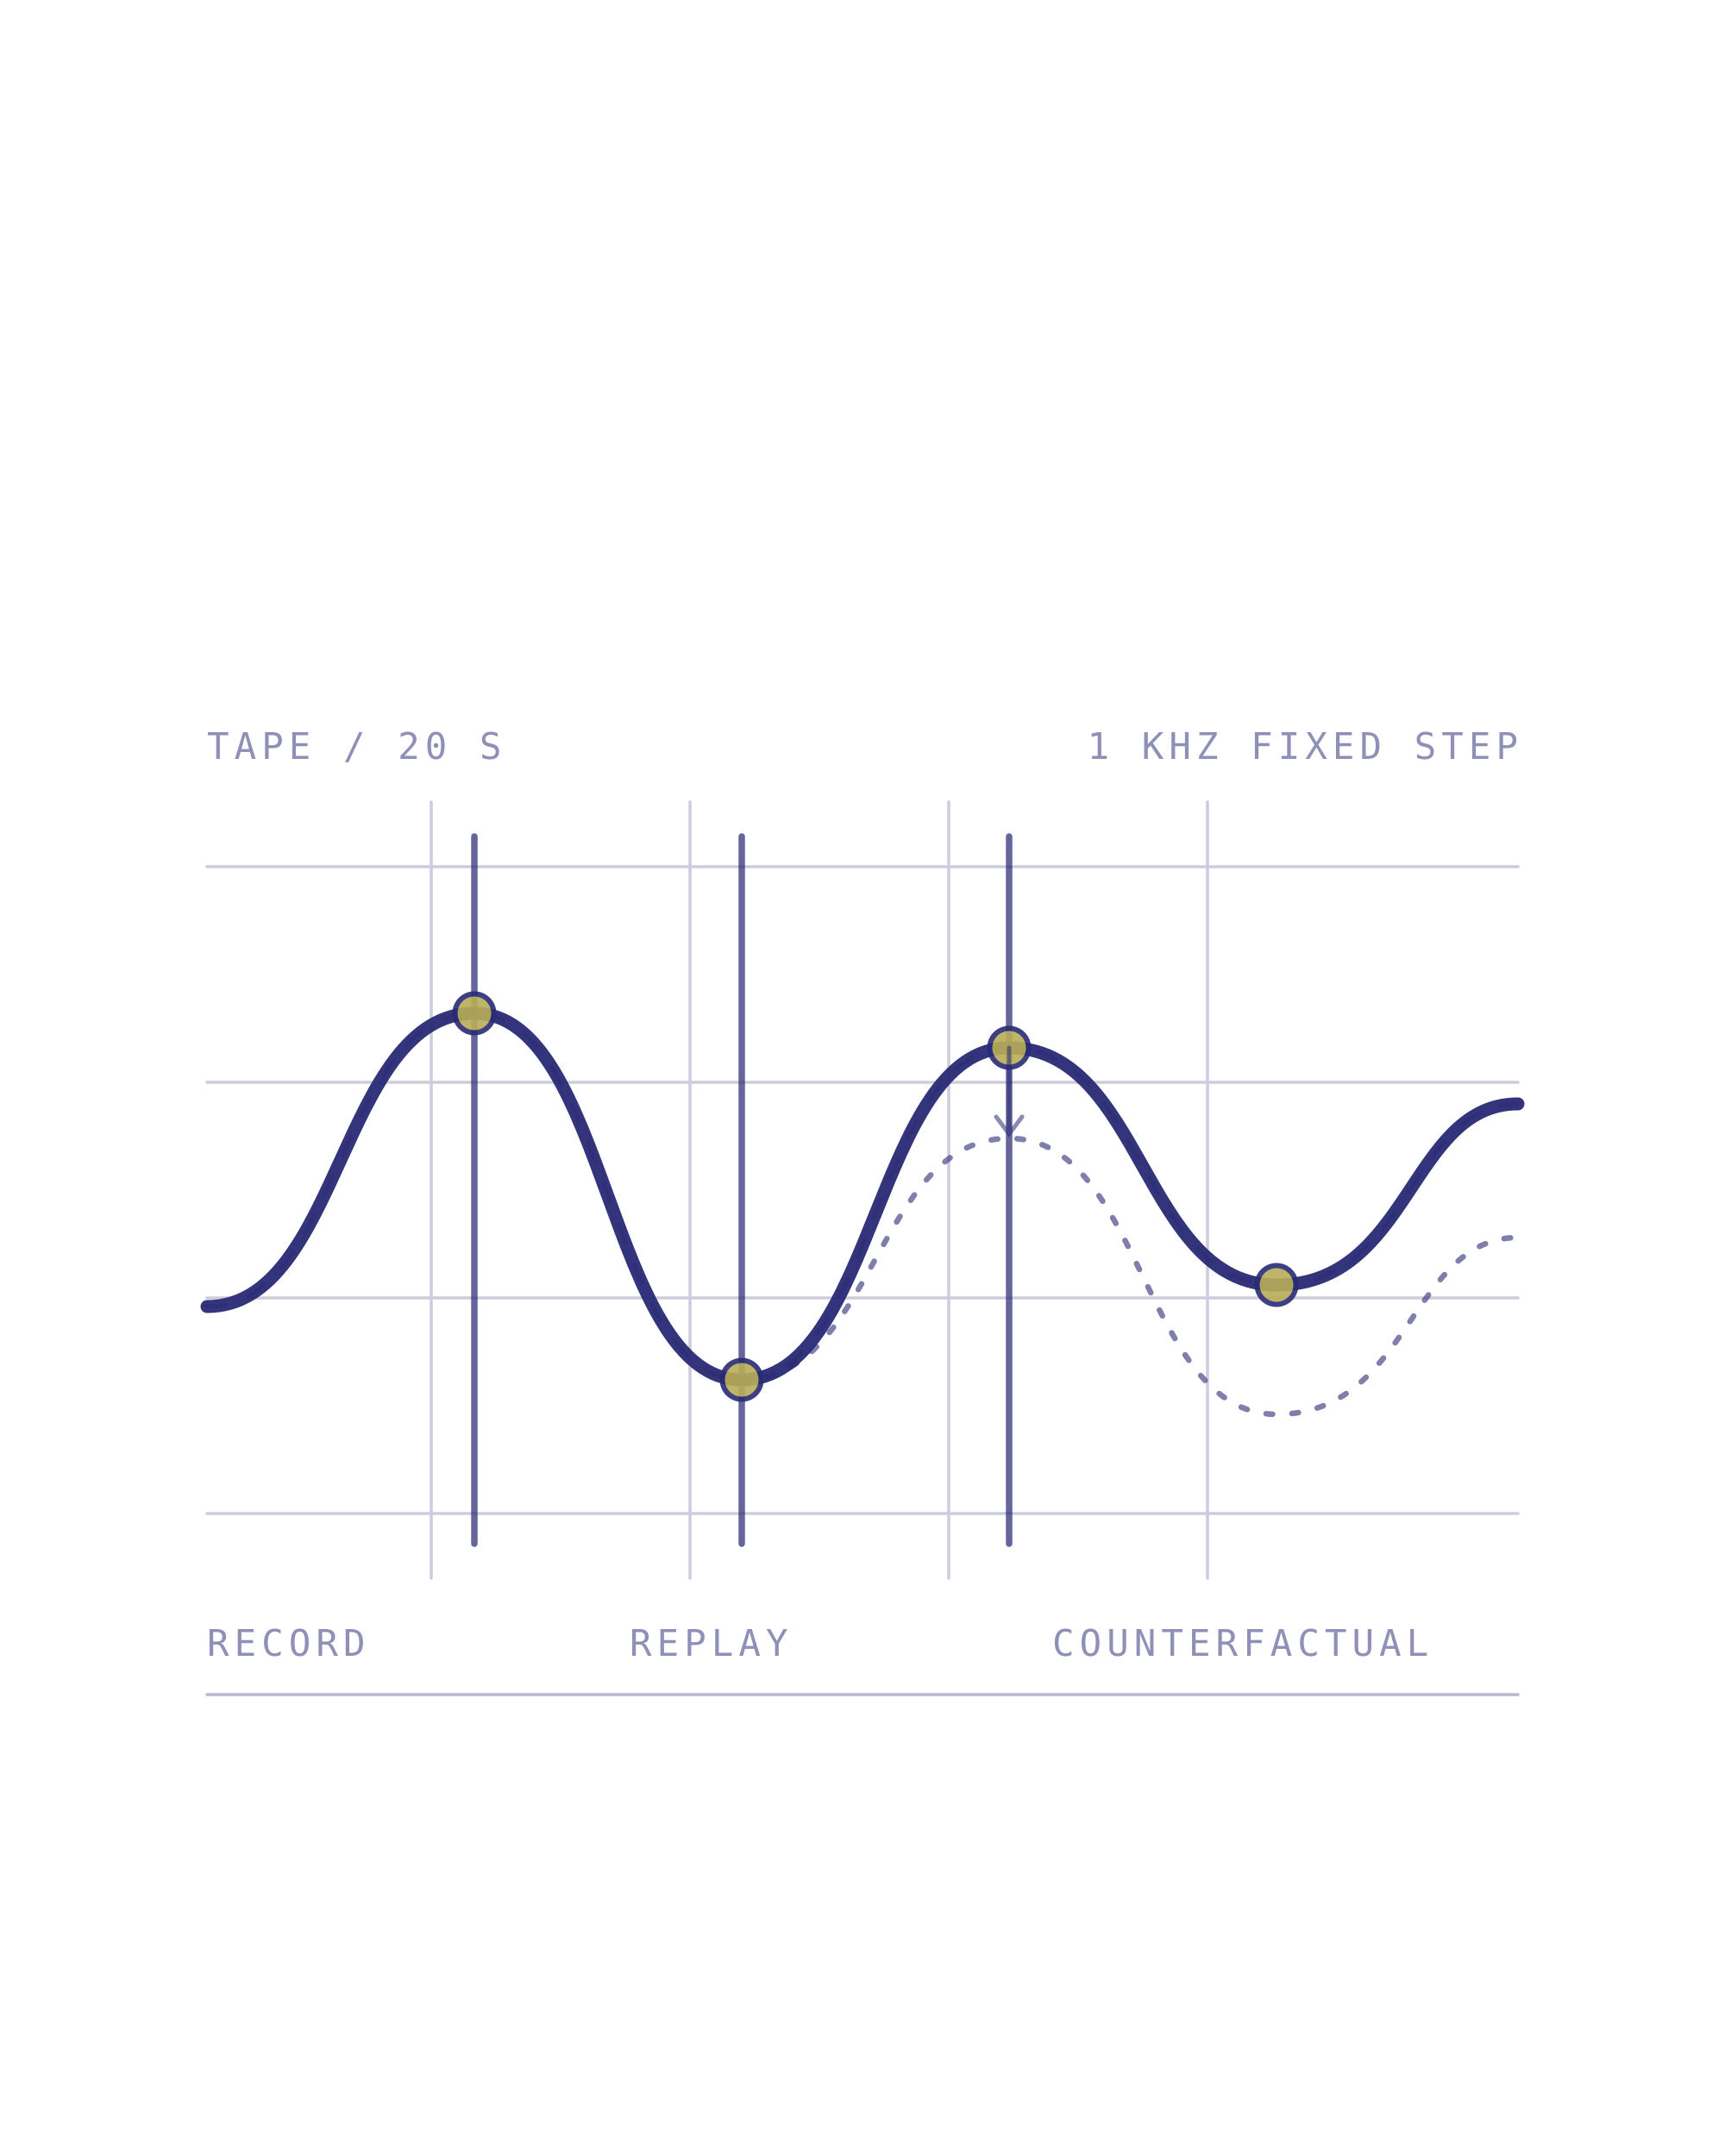
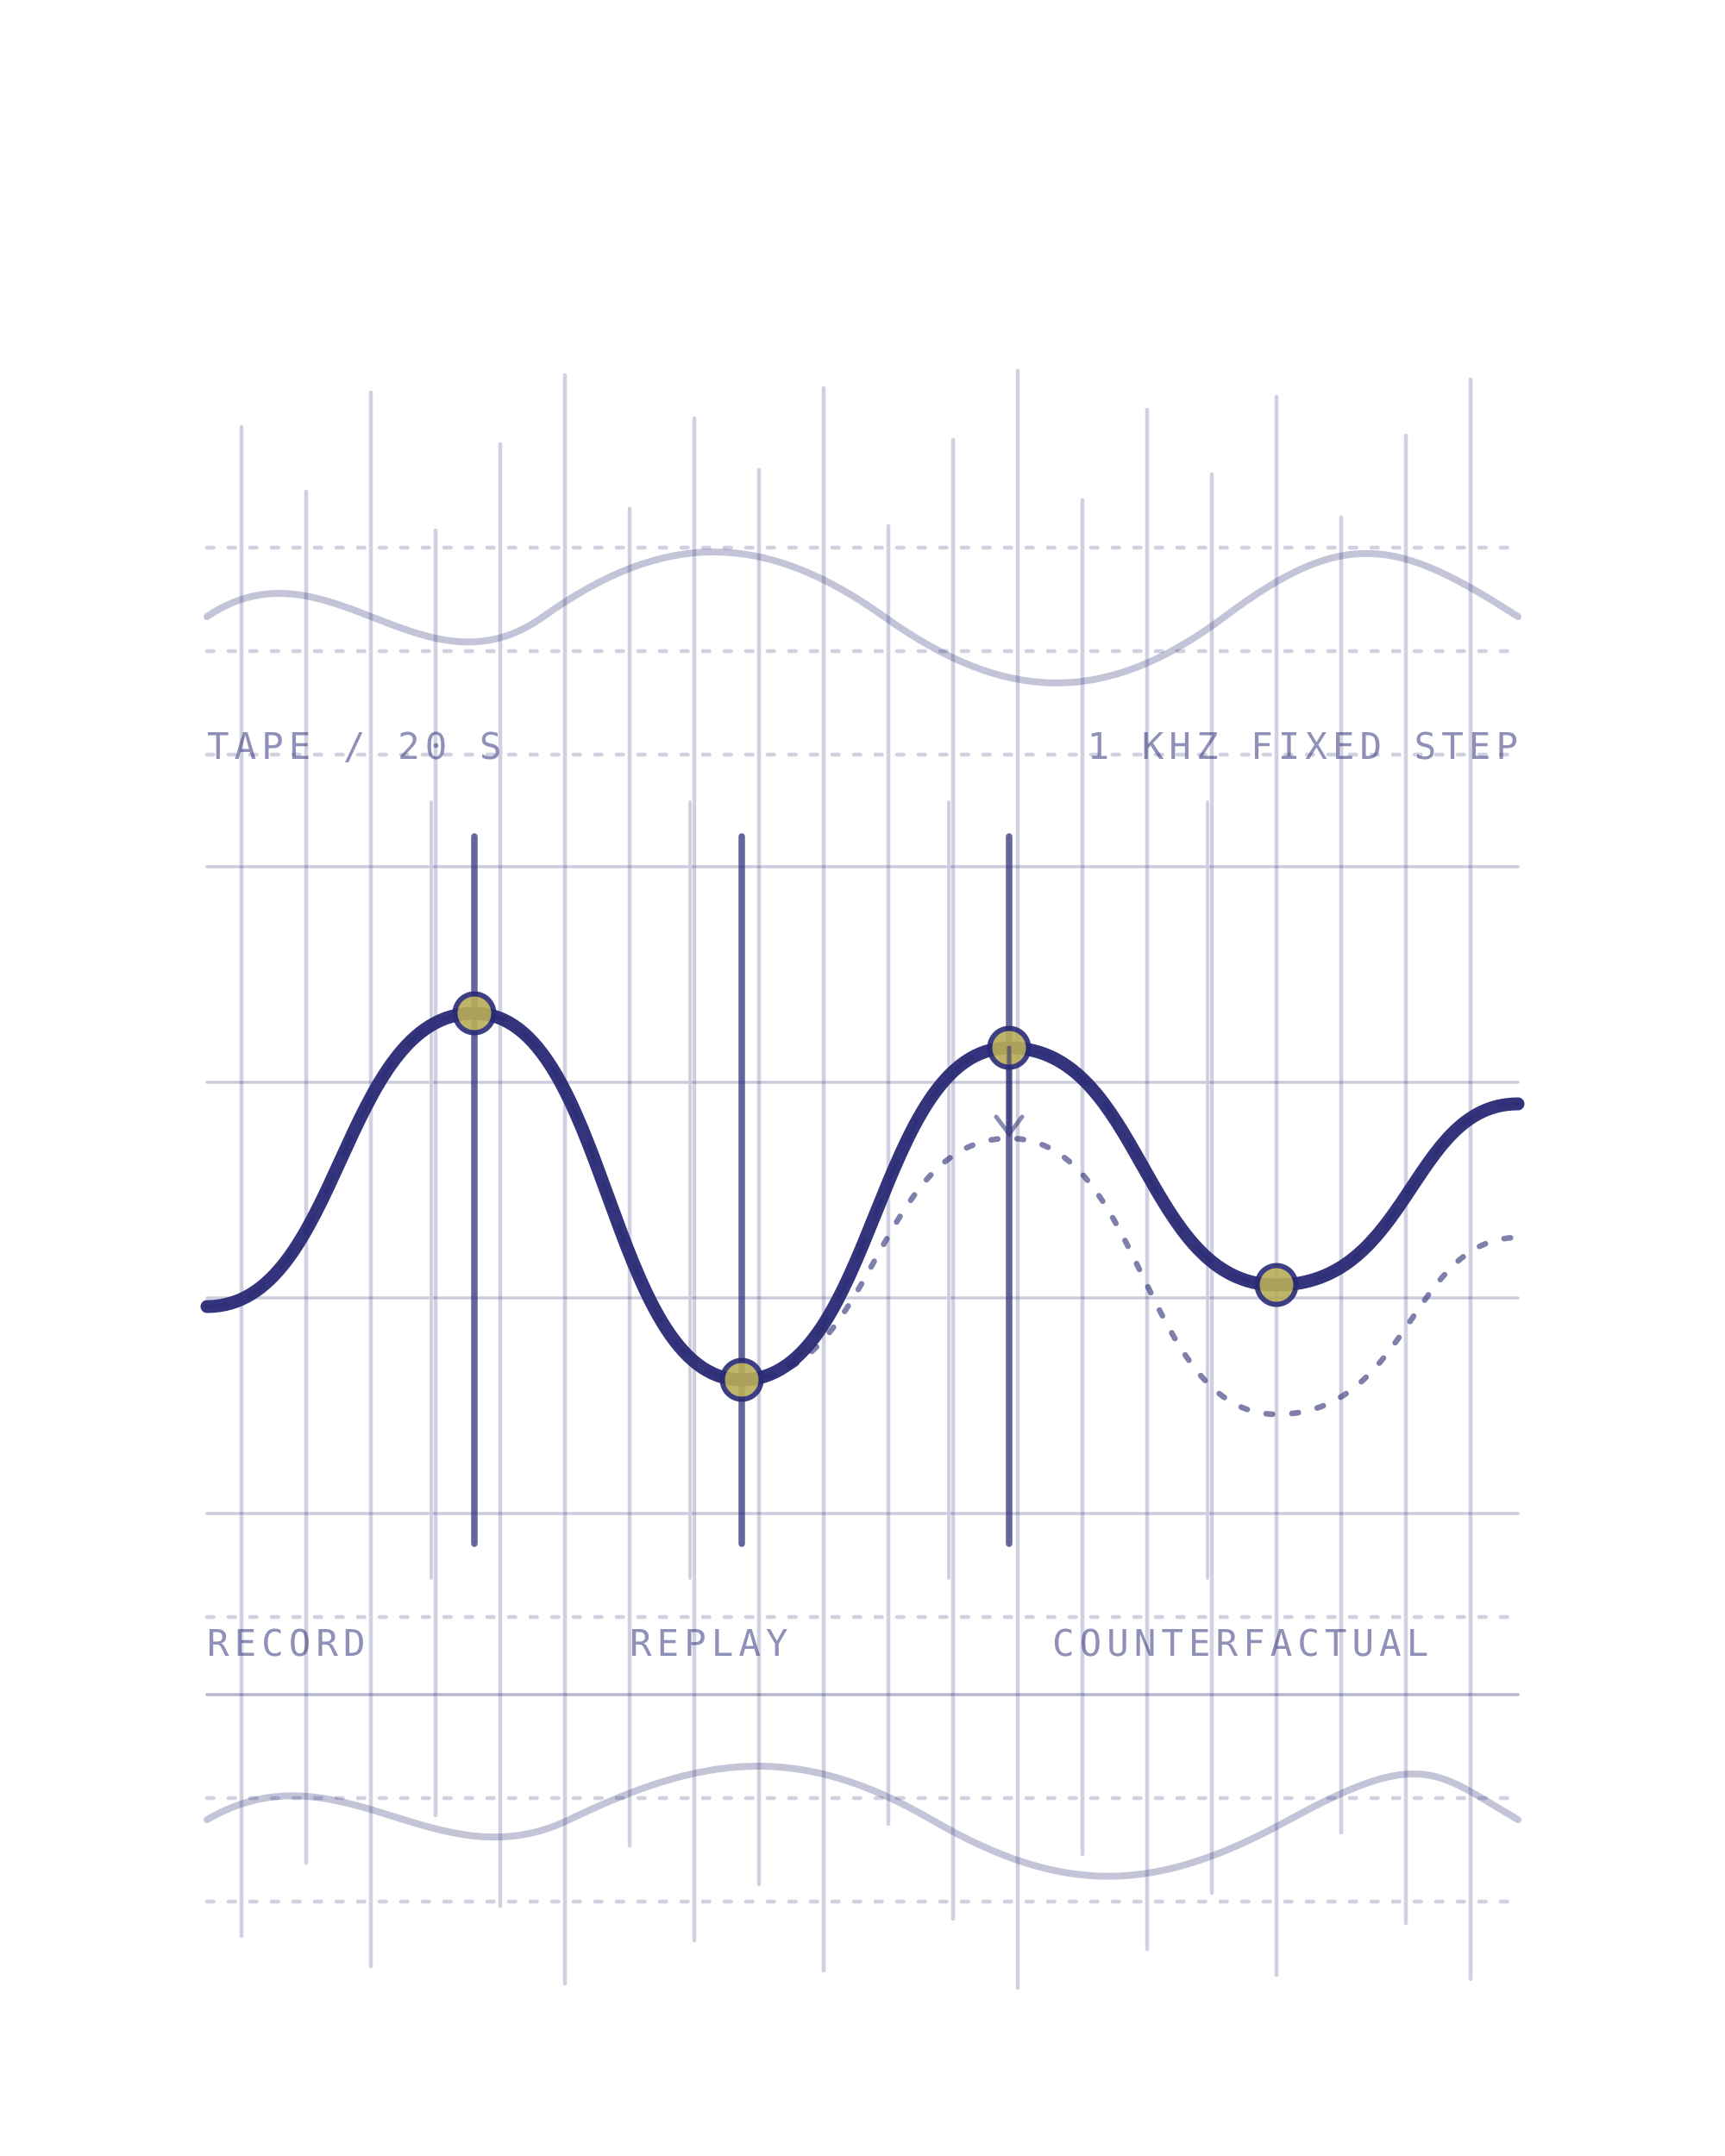
<svg xmlns="http://www.w3.org/2000/svg" viewBox="0 0 800 1000">
  <g fill="none" stroke="#292a74" stroke-linecap="round">
+     <g opacity=".22" stroke-width="1.8">
+       <path d="M112 198V898M142 228V864M172 182V912M202 246V842M232 206V884M262 174V920M292 236V856M322 194V900M352 218V874M382 180V914M412 244V846M442 204V890M472 172V922M502 232V860M532 190V904M562 220V878M592 184V916M622 240V850M652 202V892M682 176V918" />
+       <path d="M96 254H704M96 302H704M96 350H704M96 750H704M96 834H704M96 882H704" stroke-dasharray="3 7" />
+     </g>
+     <g opacity=".28" stroke-width="3.2">
+       <path d="M96 286C152 248 196 326 252 286S354 246 410 286 512 328 568 286 648 250 704 286" />
+       <path d="M96 844C158 808 202 874 264 844S370 808 432 844 536 878 598 844 666 822 704 844" />
+     </g>
    <g opacity=".24" stroke-width="1.4">
      <path d="M96 402H704M96 502H704M96 602H704M96 702H704" />
      <path d="M200 372V732M320 372V732M440 372V732M560 372V732" />
    </g>
    <path d="M96 606C158 606 158 470 220 470S282 640 344 640 406 486 468 486 530 596 592 596 654 512 704 512" stroke-width="6" opacity=".95" />
    <path d="M96 606C158 606 158 470 220 470S282 640 344 640 406 486 468 486 530 596 592 596 654 512 704 512" stroke-width="2" opacity=".5" stroke-dasharray="9 11" />
    <path d="M344 640C406 640 406 528 468 528S530 656 592 656 654 574 704 574" stroke-width="2.6" opacity=".6" stroke-dasharray="3 9" />
    <g stroke-width="3" opacity=".72">
      <path d="M220 388V716M344 388V716M468 388V716" />
    </g>
    <g stroke-width="2.4" opacity=".9" fill="#b8ad58">
      <circle cx="220" cy="470" r="9" />
      <circle cx="344" cy="640" r="9" />
      <circle cx="468" cy="486" r="9" />
      <circle cx="592" cy="596" r="9" />
    </g>
    <g stroke-width="2" opacity=".55">
      <path d="M468 486V524M462 518l6 8 6-8" />
    </g>
    <path d="M96 786H704" opacity=".34" stroke-width="1.4" />
  </g>
  <g fill="#292a74" opacity=".52" font-family="ui-monospace, SFMono-Regular, Menlo, monospace" font-size="17" letter-spacing="2.4">
    <text x="96" y="352">TAPE / 20 S</text>
    <text x="704" y="352" text-anchor="end">1 KHZ FIXED STEP</text>
    <text x="96" y="768">RECORD</text>
    <text x="292" y="768">REPLAY</text>
    <text x="488" y="768">COUNTERFACTUAL</text>
  </g>
</svg>
